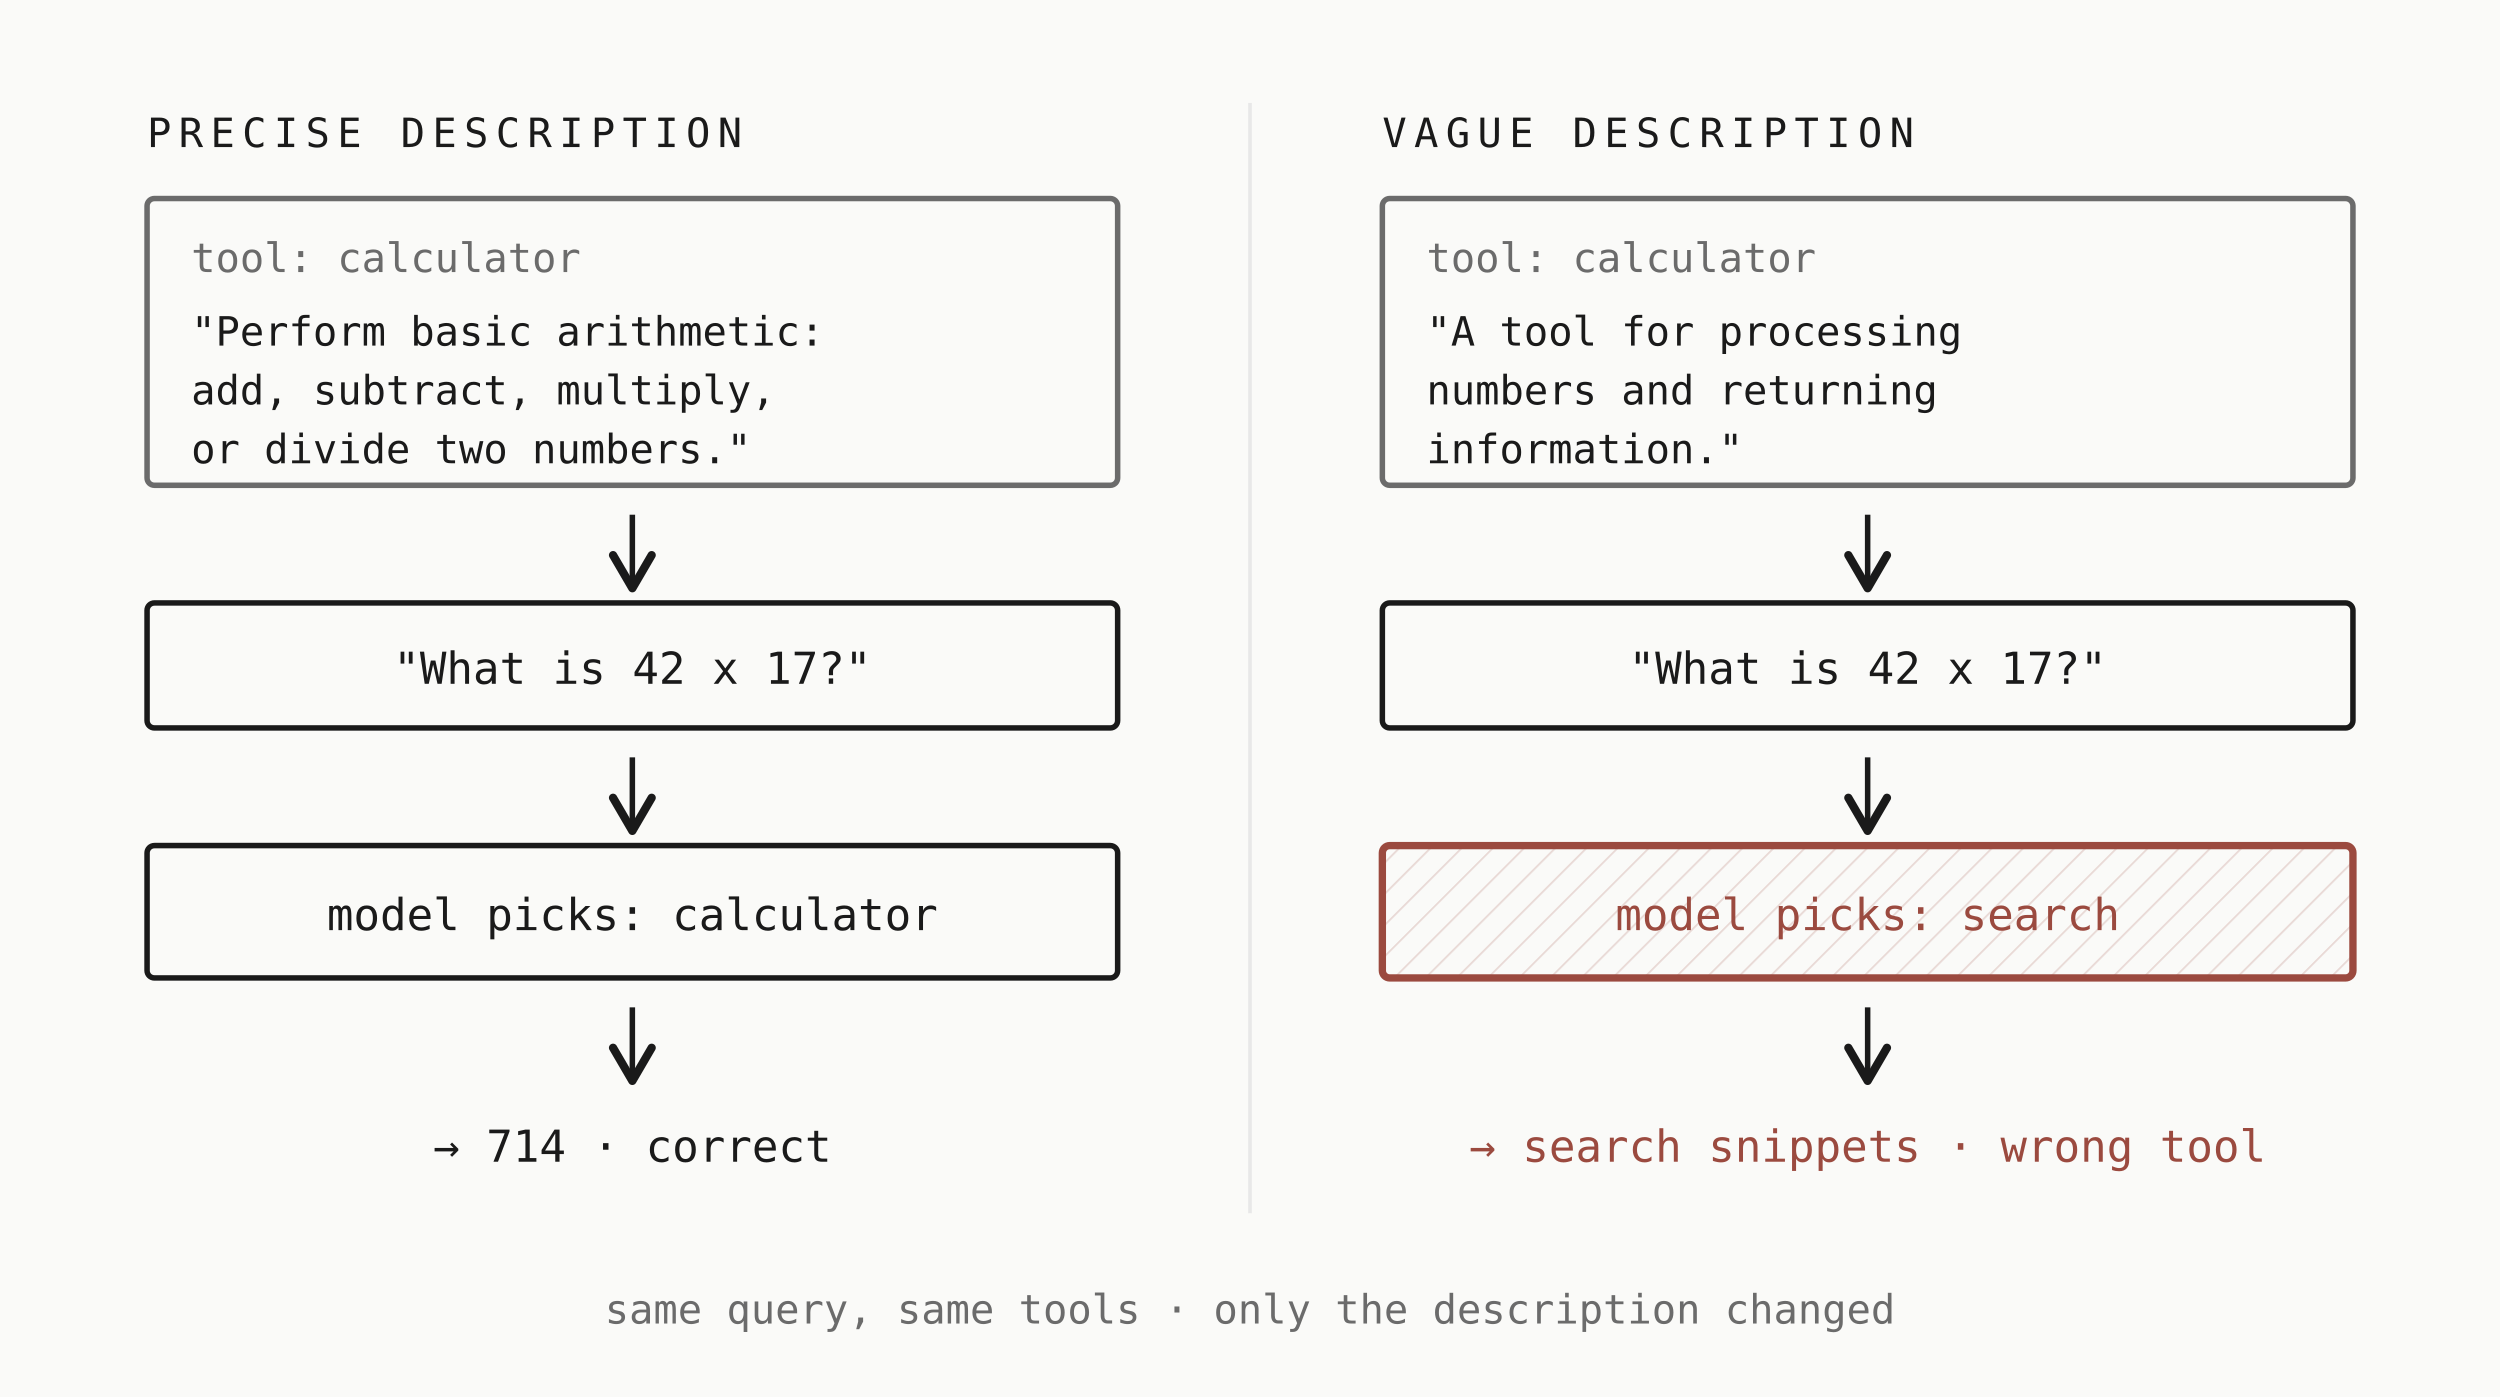
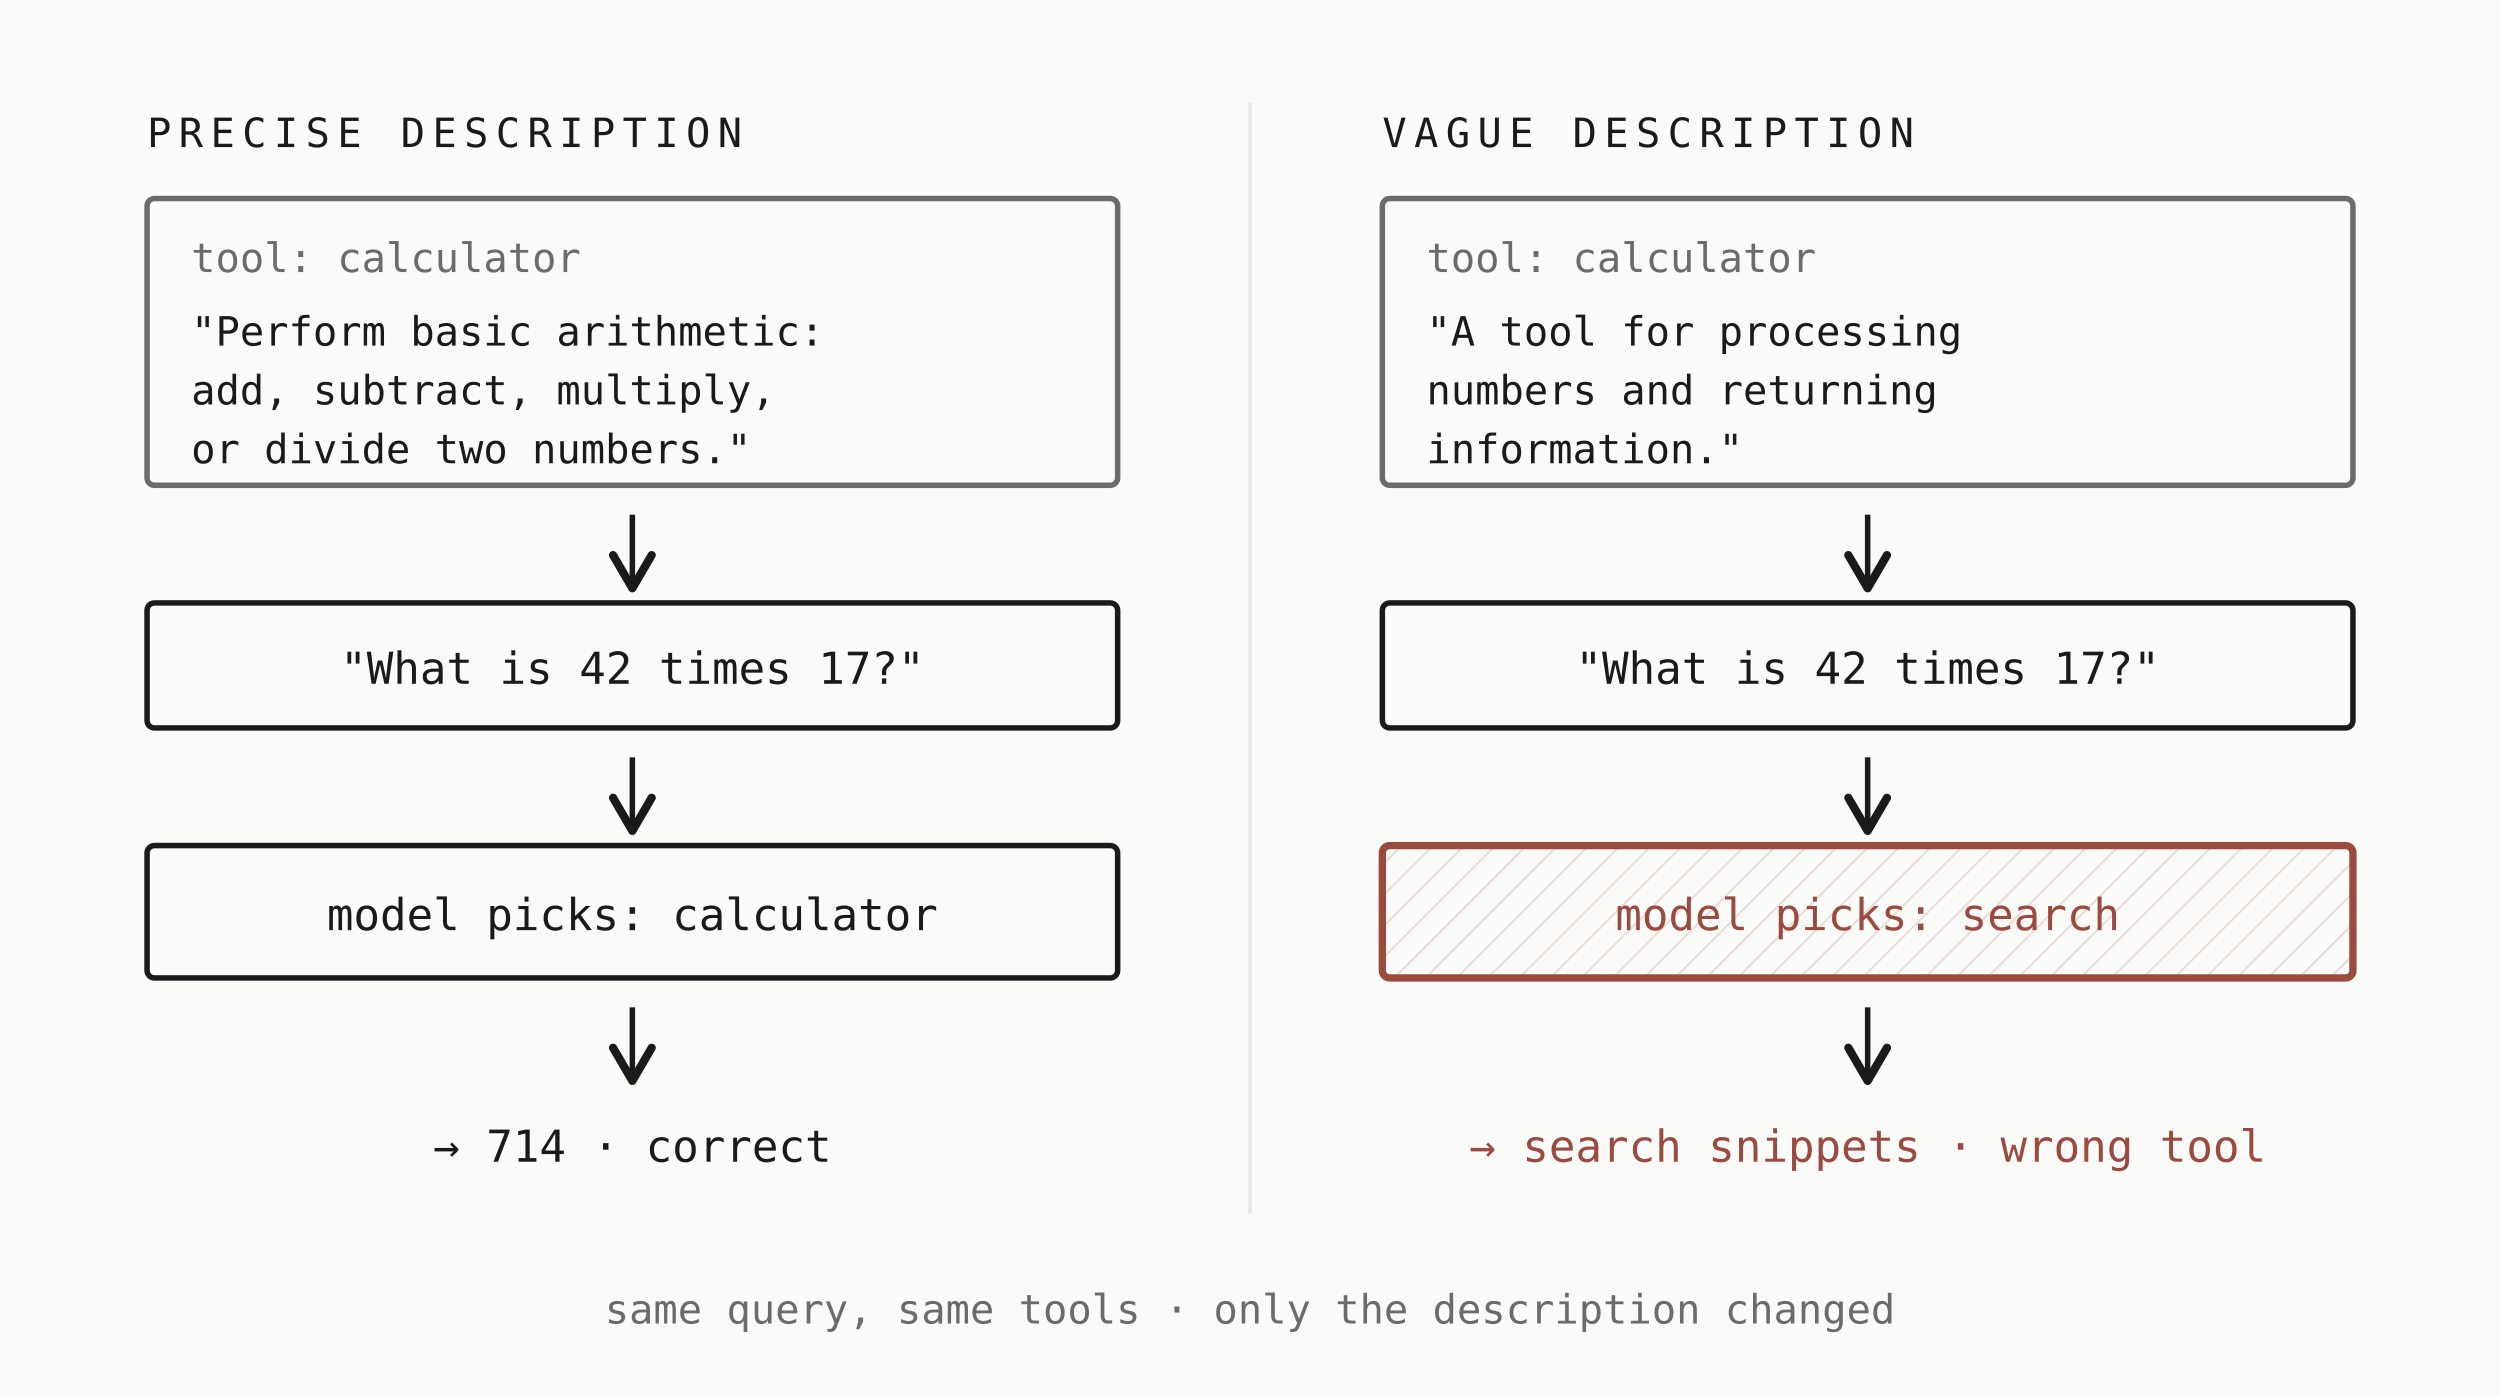
<svg xmlns="http://www.w3.org/2000/svg" viewBox="0 0 680 380" font-family="IBM Plex Mono, monospace">
  <defs>
    <marker id="ai" markerWidth="9" markerHeight="9" refX="7" refY="4.5" orient="auto">
      <path d="M1,1 L7,4.5 L1,8" fill="none" stroke="#1a1a1a" stroke-width="1.5" stroke-linecap="round" stroke-linejoin="round" />
    </marker>
    <pattern id="hatchBrick" width="6" height="6" patternTransform="rotate(45)" patternUnits="userSpaceOnUse">
      <line x1="0" y1="0" x2="0" y2="6" stroke="#9b4a3f" stroke-width="1" opacity="0.18" />
    </pattern>
  </defs>
  <rect width="680" height="380" fill="#fafaf8" />
  <line x1="340" y1="28" x2="340" y2="330" stroke="#e8e8e8" stroke-width="1" />
  <text x="40" y="40" font-size="11" letter-spacing="2" font-weight="500" fill="#1a1a1a">PRECISE DESCRIPTION</text>
  <rect x="40" y="54" width="264" height="78" rx="2" fill="none" stroke="#6b6b6b" stroke-width="1.5" />
  <text x="52" y="74" font-size="11" fill="#6b6b6b">tool: calculator</text>
  <text x="52" y="94" font-size="11" fill="#1a1a1a">"Perform basic arithmetic:</text>
  <text x="52" y="110" font-size="11" fill="#1a1a1a">add, subtract, multiply,</text>
  <text x="52" y="126" font-size="11" fill="#1a1a1a">or divide two numbers."</text>
  <line x1="172" y1="140" x2="172" y2="160" stroke="#1a1a1a" stroke-width="1.5" marker-end="url(#ai)" />
  <rect x="40" y="164" width="264" height="34" rx="2" fill="none" stroke="#1a1a1a" stroke-width="1.5" />
-   <text x="172" y="186" text-anchor="middle" font-size="12" fill="#1a1a1a">"What is 42 x 17?"</text>
+   <text x="172" y="186" text-anchor="middle" font-size="12" fill="#1a1a1a">"What is 42 times 17?"</text>
  <line x1="172" y1="206" x2="172" y2="226" stroke="#1a1a1a" stroke-width="1.5" marker-end="url(#ai)" />
  <rect x="40" y="230" width="264" height="36" rx="2" fill="none" stroke="#1a1a1a" stroke-width="1.5" />
  <text x="172" y="253" text-anchor="middle" font-size="12" fill="#1a1a1a">model picks: calculator</text>
  <line x1="172" y1="274" x2="172" y2="294" stroke="#1a1a1a" stroke-width="1.5" marker-end="url(#ai)" />
  <text x="172" y="316" text-anchor="middle" font-size="12" font-weight="500" fill="#1a1a1a">→ 714 · correct</text>
  <text x="376" y="40" font-size="11" letter-spacing="2" font-weight="500" fill="#1a1a1a">VAGUE DESCRIPTION</text>
  <rect x="376" y="54" width="264" height="78" rx="2" fill="none" stroke="#6b6b6b" stroke-width="1.5" />
  <text x="388" y="74" font-size="11" fill="#6b6b6b">tool: calculator</text>
  <text x="388" y="94" font-size="11" fill="#1a1a1a">"A tool for processing</text>
  <text x="388" y="110" font-size="11" fill="#1a1a1a">numbers and returning</text>
  <text x="388" y="126" font-size="11" fill="#1a1a1a">information."</text>
  <line x1="508" y1="140" x2="508" y2="160" stroke="#1a1a1a" stroke-width="1.5" marker-end="url(#ai)" />
  <rect x="376" y="164" width="264" height="34" rx="2" fill="none" stroke="#1a1a1a" stroke-width="1.5" />
-   <text x="508" y="186" text-anchor="middle" font-size="12" fill="#1a1a1a">"What is 42 x 17?"</text>
+   <text x="508" y="186" text-anchor="middle" font-size="12" fill="#1a1a1a">"What is 42 times 17?"</text>
  <line x1="508" y1="206" x2="508" y2="226" stroke="#1a1a1a" stroke-width="1.5" marker-end="url(#ai)" />
  <rect x="376" y="230" width="264" height="36" rx="2" fill="url(#hatchBrick)" stroke="#9b4a3f" stroke-width="2" />
  <text x="508" y="253" text-anchor="middle" font-size="12" font-weight="500" fill="#9b4a3f">model picks: search</text>
  <line x1="508" y1="274" x2="508" y2="294" stroke="#1a1a1a" stroke-width="1.5" marker-end="url(#ai)" />
  <text x="508" y="316" text-anchor="middle" font-size="12" font-weight="500" fill="#9b4a3f">→ search snippets · wrong tool</text>
  <text x="340" y="360" text-anchor="middle" font-size="11" fill="#6b6b6b">same query, same tools · only the description changed</text>
</svg>
